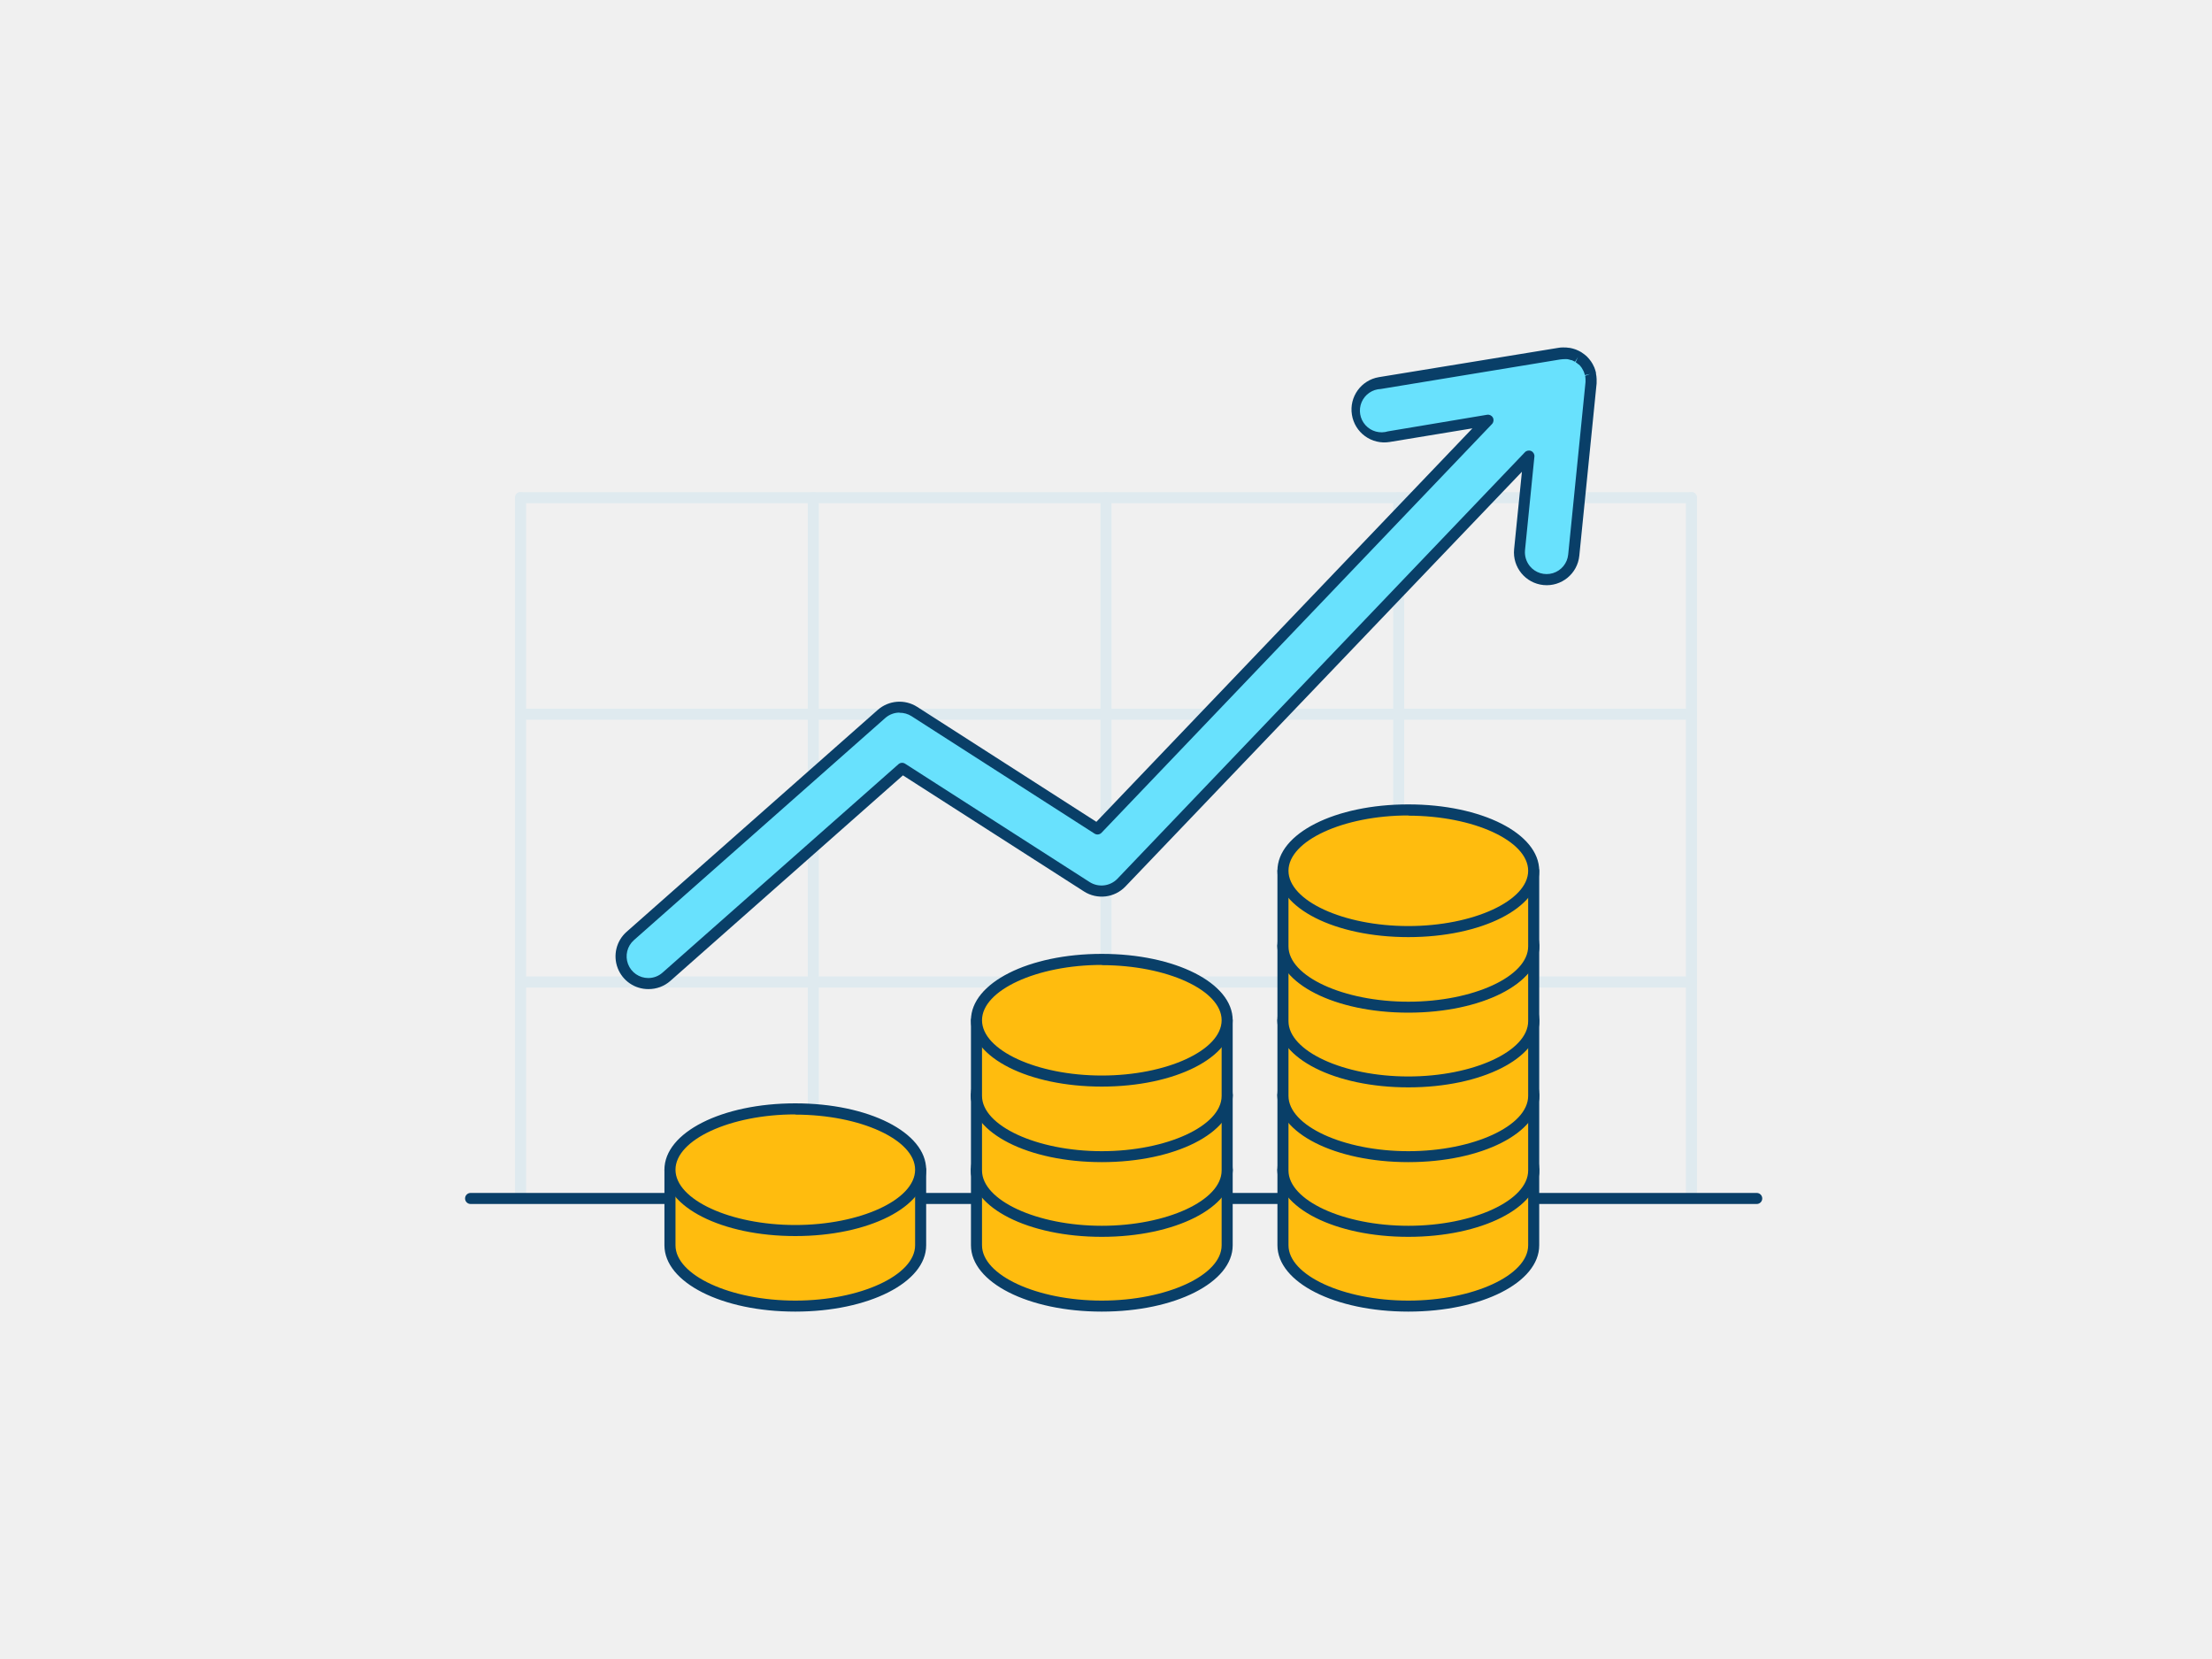
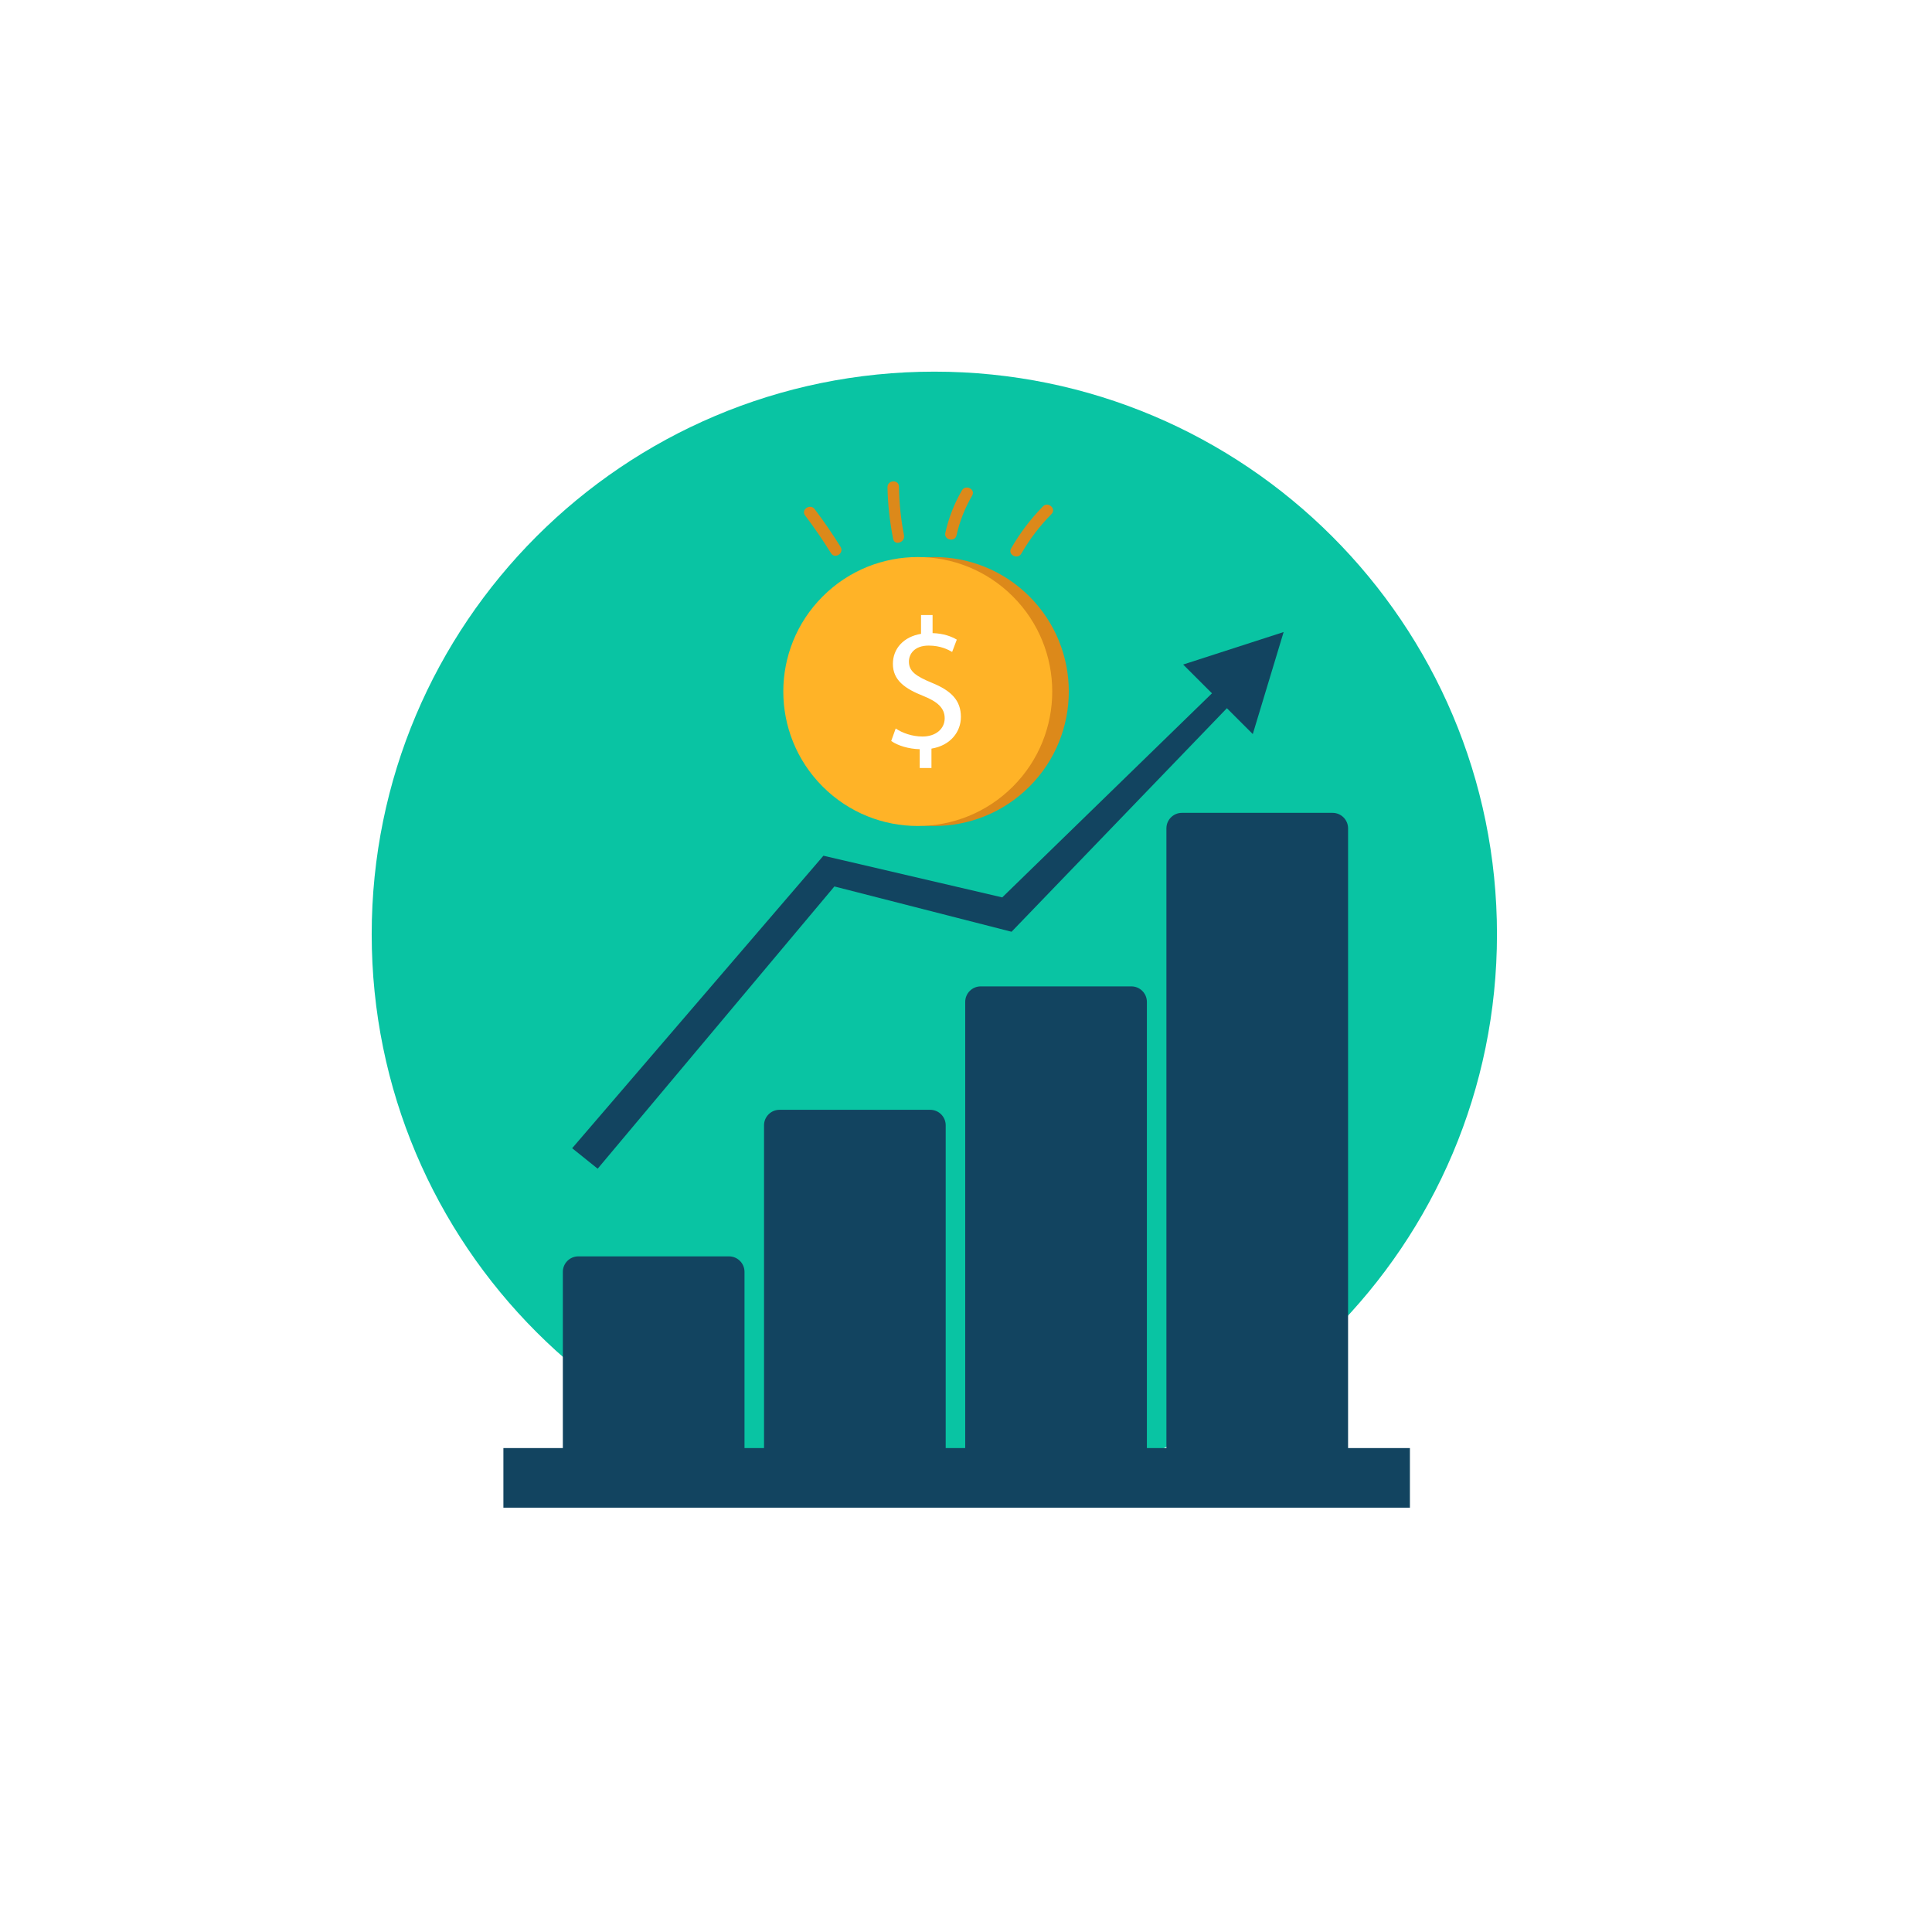
- <svg xmlns="http://www.w3.org/2000/svg" viewBox="0 0 400 300">
-   <g fill="#dfeaef">
-     <path d="m94.13 217.72a1 1 0 0 1 -1-1v-126.72a1 1 0 1 1 2 0v126.7a1 1 0 0 1 -1 1.02z" />
-     <path d="m147.07 217.72a1 1 0 0 1 -1-1v-126.72a1 1 0 1 1 2 0v126.7a1 1 0 0 1 -1 1.02z" />
-     <path d="m200 217.72a1 1 0 0 1 -1-1v-126.72a1 1 0 1 1 2 0v126.7a1 1 0 0 1 -1 1.02z" />
-     <path d="m252.93 217.72a1 1 0 0 1 -1-1v-126.72a1 1 0 1 1 2 0v126.7a1 1 0 0 1 -1 1.02z" />
-     <path d="m305.87 217.72a1 1 0 0 1 -1-1v-126.72a1 1 0 1 1 2 0v126.7a1 1 0 0 1 -1 1.02z" />
+ <svg xmlns="http://www.w3.org/2000/svg" version="1.1" x="0px" y="0px" viewBox="0 0 1122 1122" style="enable-background:new 0 0 1122 1122;" xml:space="preserve">
+   <g id="background">
+     <rect id="XMLID_213_" style="fill:#FFFFFF;" width="1122" height="1122" />
  </g>
-   <path d="m317.67 217.72h-232.57a1 1 0 0 1 0-2h232.57a1 1 0 0 1 0 2z" fill="#093f68" />
-   <path d="m305.87 178.58h-211.74a1 1 0 0 1 0-2h211.74a1 1 0 0 1 0 2z" fill="#dfeaef" />
-   <path d="m305.87 130.15h-211.74a1 1 0 0 1 0-2h211.74a1 1 0 0 1 0 2z" fill="#dfeaef" />
-   <path d="m305.87 91h-211.74a1 1 0 0 1 0-2h211.74a1 1 0 0 1 0 2z" fill="#dfeaef" />
-   <path d="m232 211.54v13.65c0 6.07 10.15 11 22.67 11s22.67-4.92 22.67-11v-13.65z" fill="#ffbc0e" />
-   <path d="m254.67 237.18c-13.27 0-23.67-5.27-23.67-12v-13.64a1 1 0 0 1 1-1h45.34a1 1 0 0 1 1 1v13.65c0 6.72-10.4 11.99-23.67 11.99zm-21.67-24.64v12.65c0 5.41 9.93 10 21.67 10s21.67-4.58 21.67-10v-12.65z" fill="#093f68" />
-   <ellipse cx="254.67" cy="211.54" fill="#ffbc0e" rx="22.67" ry="10.98" />
-   <path d="m254.67 223.52c-13.27 0-23.67-5.26-23.67-12s10.4-12 23.67-12 23.67 5.26 23.67 12-10.4 12-23.67 12zm0-22c-11.74 0-21.67 4.57-21.67 10s9.93 10 21.67 10 21.67-4.57 21.67-10-9.93-9.96-21.67-9.96z" fill="#093f68" />
-   <path d="m232 198v13.66c0 6.06 10.15 11 22.67 11s22.67-4.92 22.67-11v-13.66z" fill="#ffbc0e" />
-   <path d="m254.67 223.66c-13.27 0-23.67-5.26-23.67-12v-13.66a1 1 0 0 1 1-1h45.34a1 1 0 0 1 1 1v13.66c0 6.74-10.4 12-23.67 12zm-21.67-24.66v12.66c0 5.41 9.93 10 21.67 10s21.67-4.57 21.67-10v-12.66z" fill="#093f68" />
-   <ellipse cx="254.67" cy="198.02" fill="#ffbc0e" rx="22.67" ry="10.98" />
-   <path d="m254.67 210c-13.27 0-23.67-5.26-23.67-12s10.4-12 23.67-12 23.67 5.27 23.67 12-10.4 12-23.67 12zm0-22c-11.74 0-21.67 4.57-21.67 10s9.93 10 21.67 10 21.67-4.57 21.67-10-9.93-10-21.67-10z" fill="#093f68" />
-   <path d="m232 184.51v13.66c0 6.06 10.15 11 22.67 11s22.67-4.92 22.67-11v-13.66z" fill="#ffbc0e" />
-   <path d="m254.67 210.15c-13.27 0-23.67-5.27-23.67-12v-13.64a1 1 0 0 1 1-1h45.34a1 1 0 0 1 1 1v13.66c0 6.71-10.4 11.98-23.67 11.98zm-21.67-24.64v12.66c0 5.41 9.93 10 21.67 10s21.67-4.57 21.67-10v-12.66z" fill="#093f68" />
-   <ellipse cx="254.67" cy="184.51" fill="#ffbc0e" rx="22.67" ry="10.98" />
-   <path d="m254.67 196.49c-13.27 0-23.67-5.26-23.67-12s10.4-12 23.67-12 23.67 5.26 23.67 12-10.4 12-23.67 12zm0-22c-11.74 0-21.67 4.57-21.67 10s9.93 10 21.67 10 21.67-4.57 21.67-10-9.93-9.96-21.67-9.96z" fill="#093f68" />
-   <path d="m232 171v13.66c0 6.06 10.15 11 22.67 11s22.67-4.92 22.67-11v-13.66z" fill="#ffbc0e" />
-   <path d="m254.67 196.63c-13.27 0-23.67-5.26-23.67-12v-13.63a1 1 0 0 1 1-1h45.34a1 1 0 0 1 1 1v13.66c0 6.71-10.4 11.97-23.67 11.97zm-21.67-24.63v12.66c0 5.41 9.93 10 21.67 10s21.67-4.57 21.67-10v-12.66z" fill="#093f68" />
-   <ellipse cx="254.67" cy="170.99" fill="#ffbc0e" rx="22.67" ry="10.98" />
-   <path d="m254.67 183c-13.27 0-23.67-5.29-23.67-12s10.4-12 23.67-12 23.67 5.27 23.67 12-10.4 12-23.67 12zm0-22c-11.74 0-21.67 4.57-21.67 10s9.93 10 21.67 10 21.67-4.58 21.67-10-9.93-10-21.67-10z" fill="#093f68" />
-   <path d="m232 157.48v13.66c0 6.06 10.15 11 22.67 11s22.67-4.92 22.67-11v-13.66z" fill="#ffbc0e" />
-   <path d="m254.67 183.12c-13.27 0-23.67-5.27-23.67-12v-13.64a1 1 0 0 1 1-1h45.34a1 1 0 0 1 1 1v13.66c0 6.71-10.4 11.98-23.67 11.98zm-21.67-24.64v12.66c0 5.41 9.93 10 21.67 10s21.67-4.57 21.67-10v-12.66z" fill="#093f68" />
-   <ellipse cx="254.67" cy="157.48" fill="#ffbc0e" rx="22.67" ry="10.98" />
-   <path d="m254.67 169.46c-13.27 0-23.67-5.26-23.67-12s10.4-12 23.67-12 23.67 5.26 23.67 12-10.4 12-23.67 12zm0-22c-11.74 0-21.67 4.57-21.67 10s9.93 10 21.67 10 21.67-4.57 21.67-10-9.93-9.96-21.67-9.96z" fill="#093f68" />
-   <path d="m176.58 211.54v13.65c0 6.07 10.14 11 22.66 11s22.67-4.92 22.67-11v-13.65z" fill="#ffbc0e" />
-   <path d="m199.24 237.18c-13.27 0-23.66-5.27-23.66-12v-13.64a1 1 0 0 1 1-1h45.33a1 1 0 0 1 1 1v13.65c0 6.72-10.4 11.99-23.67 11.99zm-21.66-24.64v12.65c0 5.41 9.92 10 21.66 10s21.67-4.58 21.67-10v-12.65z" fill="#093f68" />
-   <ellipse cx="199.24" cy="211.54" fill="#ffbc0e" rx="22.67" ry="10.98" />
-   <path d="m199.24 223.52c-13.27 0-23.66-5.26-23.66-12s10.39-12 23.66-12 23.67 5.26 23.67 12-10.4 12-23.67 12zm0-22c-11.74 0-21.66 4.57-21.66 10s9.92 10 21.66 10 21.67-4.57 21.67-10-9.91-9.96-21.67-9.96z" fill="#093f68" />
-   <path d="m176.58 198v13.66c0 6.06 10.14 11 22.66 11s22.67-4.92 22.67-11v-13.66z" fill="#ffbc0e" />
-   <path d="m199.24 223.66c-13.27 0-23.66-5.26-23.66-12v-13.66a1 1 0 0 1 1-1h45.33a1 1 0 0 1 1 1v13.66c0 6.74-10.4 12-23.67 12zm-21.66-24.66v12.66c0 5.41 9.92 10 21.66 10s21.67-4.57 21.67-10v-12.66z" fill="#093f68" />
-   <ellipse cx="199.24" cy="198.02" fill="#ffbc0e" rx="22.67" ry="10.98" />
-   <path d="m199.24 210c-13.27 0-23.66-5.26-23.66-12s10.39-12 23.66-12 23.67 5.27 23.67 12-10.4 12-23.67 12zm0-22c-11.74 0-21.66 4.57-21.66 10s9.92 10 21.66 10 21.67-4.57 21.67-10-9.91-10-21.67-10z" fill="#093f68" />
-   <path d="m176.58 184.51v13.66c0 6.06 10.14 11 22.66 11s22.67-4.92 22.67-11v-13.66z" fill="#ffbc0e" />
-   <path d="m199.24 210.15c-13.27 0-23.66-5.27-23.66-12v-13.64a1 1 0 0 1 1-1h45.33a1 1 0 0 1 1 1v13.66c0 6.71-10.4 11.98-23.67 11.98zm-21.66-24.64v12.66c0 5.41 9.92 10 21.66 10s21.67-4.57 21.67-10v-12.66z" fill="#093f68" />
-   <ellipse cx="199.24" cy="184.51" fill="#ffbc0e" rx="22.67" ry="10.98" />
-   <path d="m199.24 196.49c-13.27 0-23.66-5.26-23.66-12s10.39-12 23.66-12 23.67 5.26 23.67 12-10.4 12-23.67 12zm0-22c-11.74 0-21.66 4.57-21.66 10s9.92 10 21.66 10 21.67-4.57 21.67-10-9.91-9.96-21.67-9.96z" fill="#093f68" />
-   <path d="m121.15 211.54v13.65c0 6.07 10.15 11 22.66 11s22.67-4.92 22.67-11v-13.65z" fill="#ffbc0e" />
-   <path d="m143.81 237.18c-13.27 0-23.66-5.27-23.66-12v-13.64a1 1 0 0 1 1-1h45.33a1 1 0 0 1 1 1v13.65c0 6.72-10.4 11.99-23.67 11.99zm-21.66-24.64v12.65c0 5.41 9.92 10 21.66 10s21.67-4.58 21.67-10v-12.65z" fill="#093f68" />
-   <ellipse cx="143.81" cy="211.54" fill="#ffbc0e" rx="22.67" ry="10.98" />
-   <path d="m143.81 223.52c-13.27 0-23.66-5.26-23.66-12s10.39-12 23.66-12 23.67 5.26 23.67 12-10.4 12-23.67 12zm0-22c-11.74 0-21.66 4.57-21.66 10s9.92 10 21.66 10 21.67-4.57 21.67-10-9.92-9.96-21.67-9.96z" fill="#093f68" />
-   <path d="m287.69 68.64s0 0 0 0a5.29 5.29 0 0 0 -.09-.8v-.15a5.32 5.32 0 0 0 -.25-.77 1.42 1.42 0 0 0 -.08-.18 5.49 5.49 0 0 0 -.39-.71l-.09-.11a4.14 4.14 0 0 0 -.55-.64 5 5 0 0 0 -.67-.52l-.14-.09a5.49 5.49 0 0 0 -.73-.36l-.18-.07a4.39 4.39 0 0 0 -.79-.21h-.1a4 4 0 0 0 -.78-.05h-.13c-.21 0-.43 0-.64.06l-32.45 5.34a4.93 4.93 0 1 0 1.6 9.72l17.77-3.1-70.62 73.9-33.1-21.23a4.92 4.92 0 0 0 -5.91.46l-45.37 40.12a4.92 4.92 0 0 0 6.52 7.38l42.61-37.63 33.38 21.41a4.92 4.92 0 0 0 6.22-.74l73.71-77.14-1.7 16.93a4.92 4.92 0 0 0 4.4 5.39h.5a4.92 4.92 0 0 0 4.89-4.44l3.13-31.17a5.68 5.68 0 0 0 .03-.6z" fill="#68e1fd" />
-   <path d="m117.24 178.86a5.92 5.92 0 0 1 -3.93-10.36l45.42-40.13a5.94 5.94 0 0 1 7.12-.55l32.41 20.79 68-71.15-15 2.47a5.93 5.93 0 0 1 -6.79-4.93 5.93 5.93 0 0 1 4.88-6.8l32.45-5.3a4.11 4.11 0 0 1 .78-.07h.14a4.87 4.87 0 0 1 1 .07h.11a6.59 6.59 0 0 1 1 .26l.21.08a6.52 6.52 0 0 1 .88.43l.13.09a6.67 6.67 0 0 1 .85.65.57.57 0 0 1 .11.11 6.28 6.28 0 0 1 .62.73l.1.14a5 5 0 0 1 .48.86l.1.21a7 7 0 0 1 .29.92v.16a6.07 6.07 0 0 1 .12 1s0 .07 0 .07v.71l-3.13 31.17a5.92 5.92 0 0 1 -11.79-1.18l1.41-14-71.7 75a5.94 5.94 0 0 1 -7.48.9l-32.75-21-42.06 37.17a5.92 5.92 0 0 1 -3.98 1.48zm45.42-50a3.9 3.9 0 0 0 -2.6 1l-45.42 40.14a3.92 3.92 0 0 0 2.6 6.86 3.87 3.87 0 0 0 2.59-1l42.64-37.67a1 1 0 0 1 1.2-.09l33.38 21.41a4 4 0 0 0 5-.59l73.7-77.14a1 1 0 0 1 1.14-.22 1 1 0 0 1 .58 1l-1.7 16.93a4 4 0 0 0 .87 2.88 3.92 3.92 0 0 0 6.94-2.1l3.13-31.17c0-.14 0-.29 0-.44a.25.25 0 0 1 0-.08 3.18 3.18 0 0 0 -.07-.62l.95-.34-1 .21a3.31 3.31 0 0 0 -.19-.61l-.06-.14a5.81 5.81 0 0 0 -.32-.57l-.07-.09a3.1 3.1 0 0 0 -.44-.51h-.05a3.63 3.63 0 0 0 -.53-.41l.41-.93-.52.85a5.23 5.23 0 0 0 -.58-.29h-.12a4.69 4.69 0 0 0 -.65-.18 3.7 3.7 0 0 0 -.7 0h-.11a4.4 4.4 0 0 0 -.51.05l-32.45 5.34a3.92 3.92 0 1 0 1.3 7.66l17.92-3a1 1 0 0 1 .88 1.68l-70.61 73.91a1 1 0 0 1 -1.27.15l-33.1-21.24a3.92 3.92 0 0 0 -2.16-.61z" fill="#093f68" />
+   <g id="Background1">
+     <circle id="XMLID_1190_" style="fill:#09C4A3;" cx="542.612" cy="542.581" r="326.749" />
+   </g>
+   <g id="Object">
+     <g id="XMLID_819_">
+       <g id="XMLID_833_">
+         <ellipse id="XMLID_838_" transform="matrix(0.7071 -0.7071 0.7071 0.7071 -125.0436 501.3097)" style="fill:#DC891A;" cx="542.612" cy="401.596" rx="78.092" ry="78.092" />
+         <ellipse id="XMLID_837_" transform="matrix(0.7071 -0.7071 0.7071 0.7071 -127.86 494.5103)" style="fill:#FFB327;" cx="532.997" cy="401.596" rx="78.092" ry="78.092" />
+         <g id="XMLID_834_">
+           <path id="XMLID_835_" style="fill:#FFFFFF;" d="M534.125,446.017v-10.929c-6.277-0.108-12.769-2.056-16.556-4.762l2.596-7.249      c3.896,2.597,9.523,4.653,15.583,4.653c7.683,0,12.877-4.436,12.877-10.604c0-5.952-4.221-9.63-12.228-12.877      c-11.038-4.329-17.855-9.307-17.855-18.72c0-8.982,6.384-15.799,16.339-17.423v-10.929h6.71v10.497      c6.492,0.217,10.929,1.948,14.066,3.787l-2.705,7.142c-2.273-1.299-6.709-3.68-13.634-3.68c-8.333,0-11.471,4.978-11.471,9.307      c0,5.626,4.004,8.441,13.419,12.337c11.146,4.544,16.773,10.171,16.773,19.803c0,8.548-5.952,16.556-17.098,18.395v11.254      H534.125z" />
+         </g>
+       </g>
+       <path id="XMLID_832_" style="fill:#DC891A;" d="M488.151,317.591c-4.681-7.537-9.697-14.846-15.044-21.925    c-2.569-3.401-8.134,0.254-5.543,3.684c5.348,7.079,10.363,14.389,15.044,21.925C484.868,324.915,490.413,321.234,488.151,317.591    z" />
+       <path id="XMLID_831_" style="fill:#DC891A;" d="M524.991,310.847c-1.833-9.312-2.765-18.771-2.938-28.257    c-0.078-4.285-6.721-3.894-6.643,0.383c0.184,10.108,1.326,20.093,3.277,30.009C519.51,317.166,525.809,315.001,524.991,310.847z" />
+       <path id="XMLID_821_" style="fill:#DC891A;" d="M558.631,284.807c-4.483,7.682-7.706,15.977-9.638,24.658    c-0.932,4.187,5.578,5.576,6.508,1.396c1.815-8.154,4.85-15.819,9.06-23.032C566.726,284.12,560.782,281.121,558.631,284.807z" />
+       <path id="XMLID_820_" style="fill:#DC891A;" d="M605.687,294.097c-7.193,7.305-13.363,15.488-18.483,24.368    c-2.145,3.721,3.797,6.721,5.93,3.022c4.844-8.402,10.719-16.054,17.522-22.964C613.667,295.465,608.687,291.05,605.687,294.097z" />
+     </g>
+     <g id="XMLID_769_">
+       <polygon id="XMLID_771_" style="fill:#124460;" points="745.463,367.061 687.109,385.928 703.845,402.641 582.042,521.155     478.2,496.953 332.282,666.823 347.095,678.716 484.573,514.802 587.455,541.114 712.508,411.292 727.548,426.311   " />
+       <path id="XMLID_770_" style="fill:#124460;" d="M782.886,840.955V481.042c0-4.94-4.042-8.982-8.982-8.982h-87.534    c-4.94,0-8.982,4.042-8.982,8.982v359.913h-11.342v-259.13c0-4.94-4.042-8.982-8.982-8.982h-87.534    c-4.94,0-8.982,4.042-8.982,8.982v259.13h-11.342V653.496c0-4.94-4.042-8.982-8.982-8.982h-87.534    c-4.94,0-8.982,4.042-8.982,8.982v187.459h-11.342V738.611c0-4.94-4.042-8.982-8.982-8.982h-87.534    c-4.94,0-8.982,4.042-8.982,8.982v102.344h-34.522v34.616h526.452v-34.616H782.886z" />
+     </g>
+   </g>
</svg>
